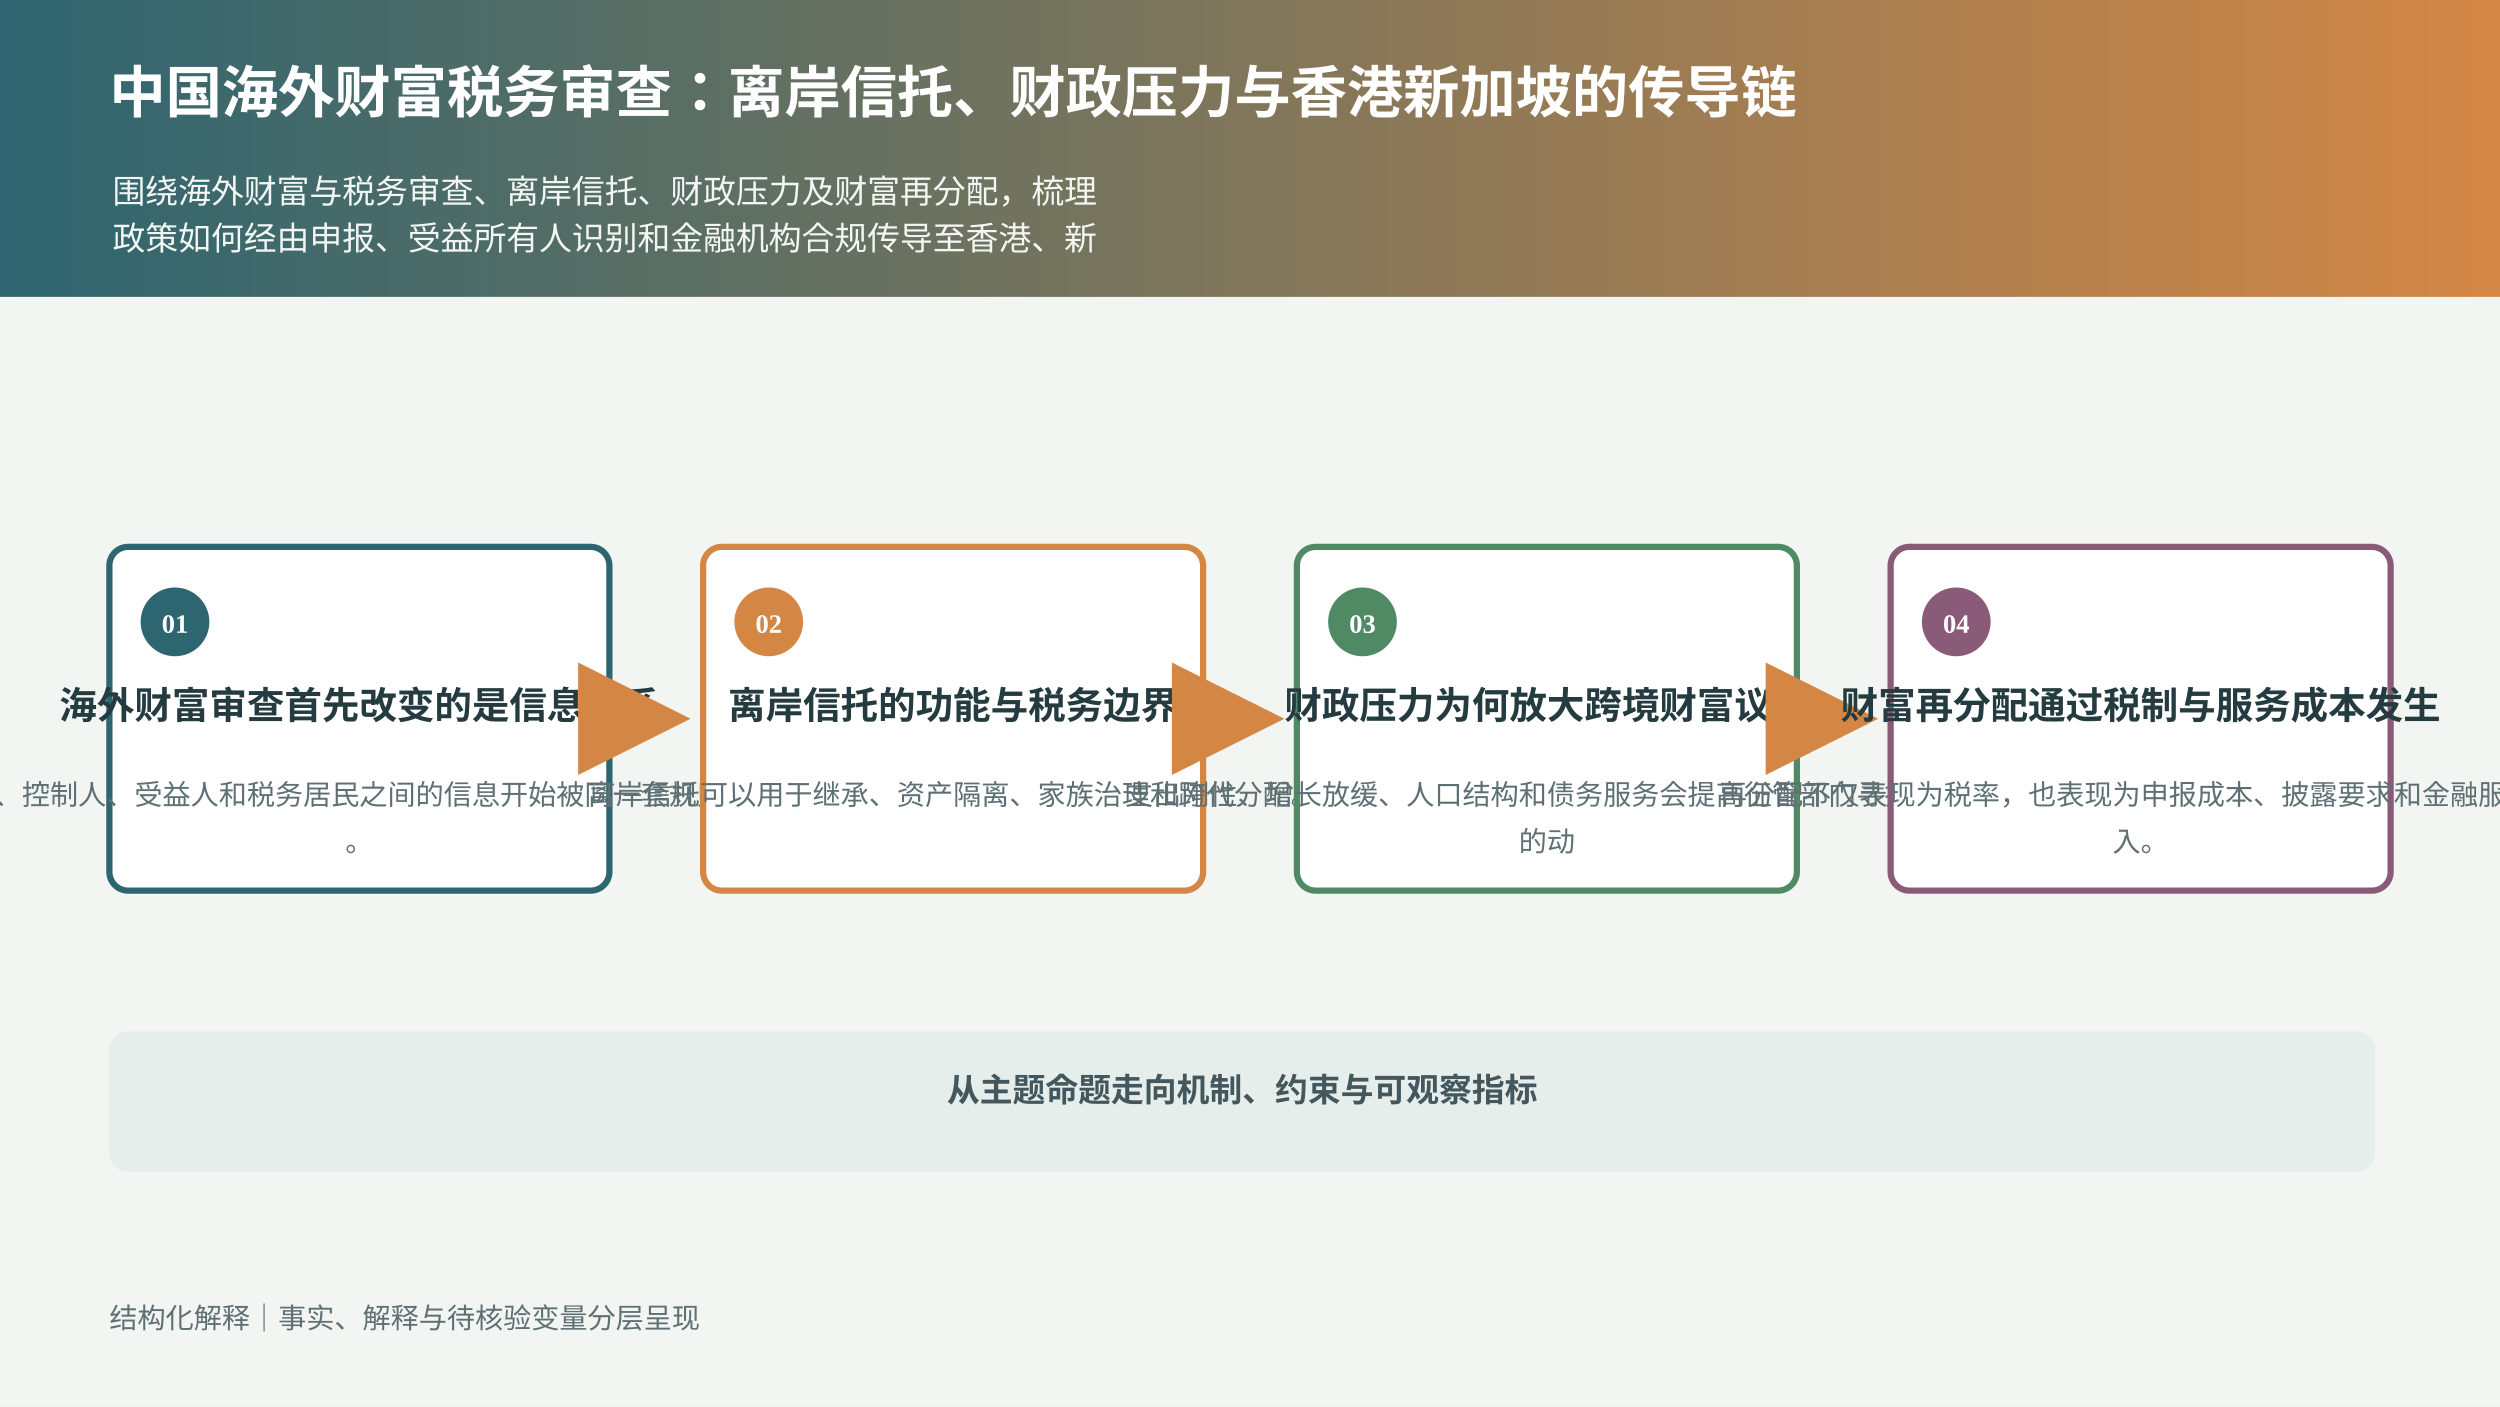
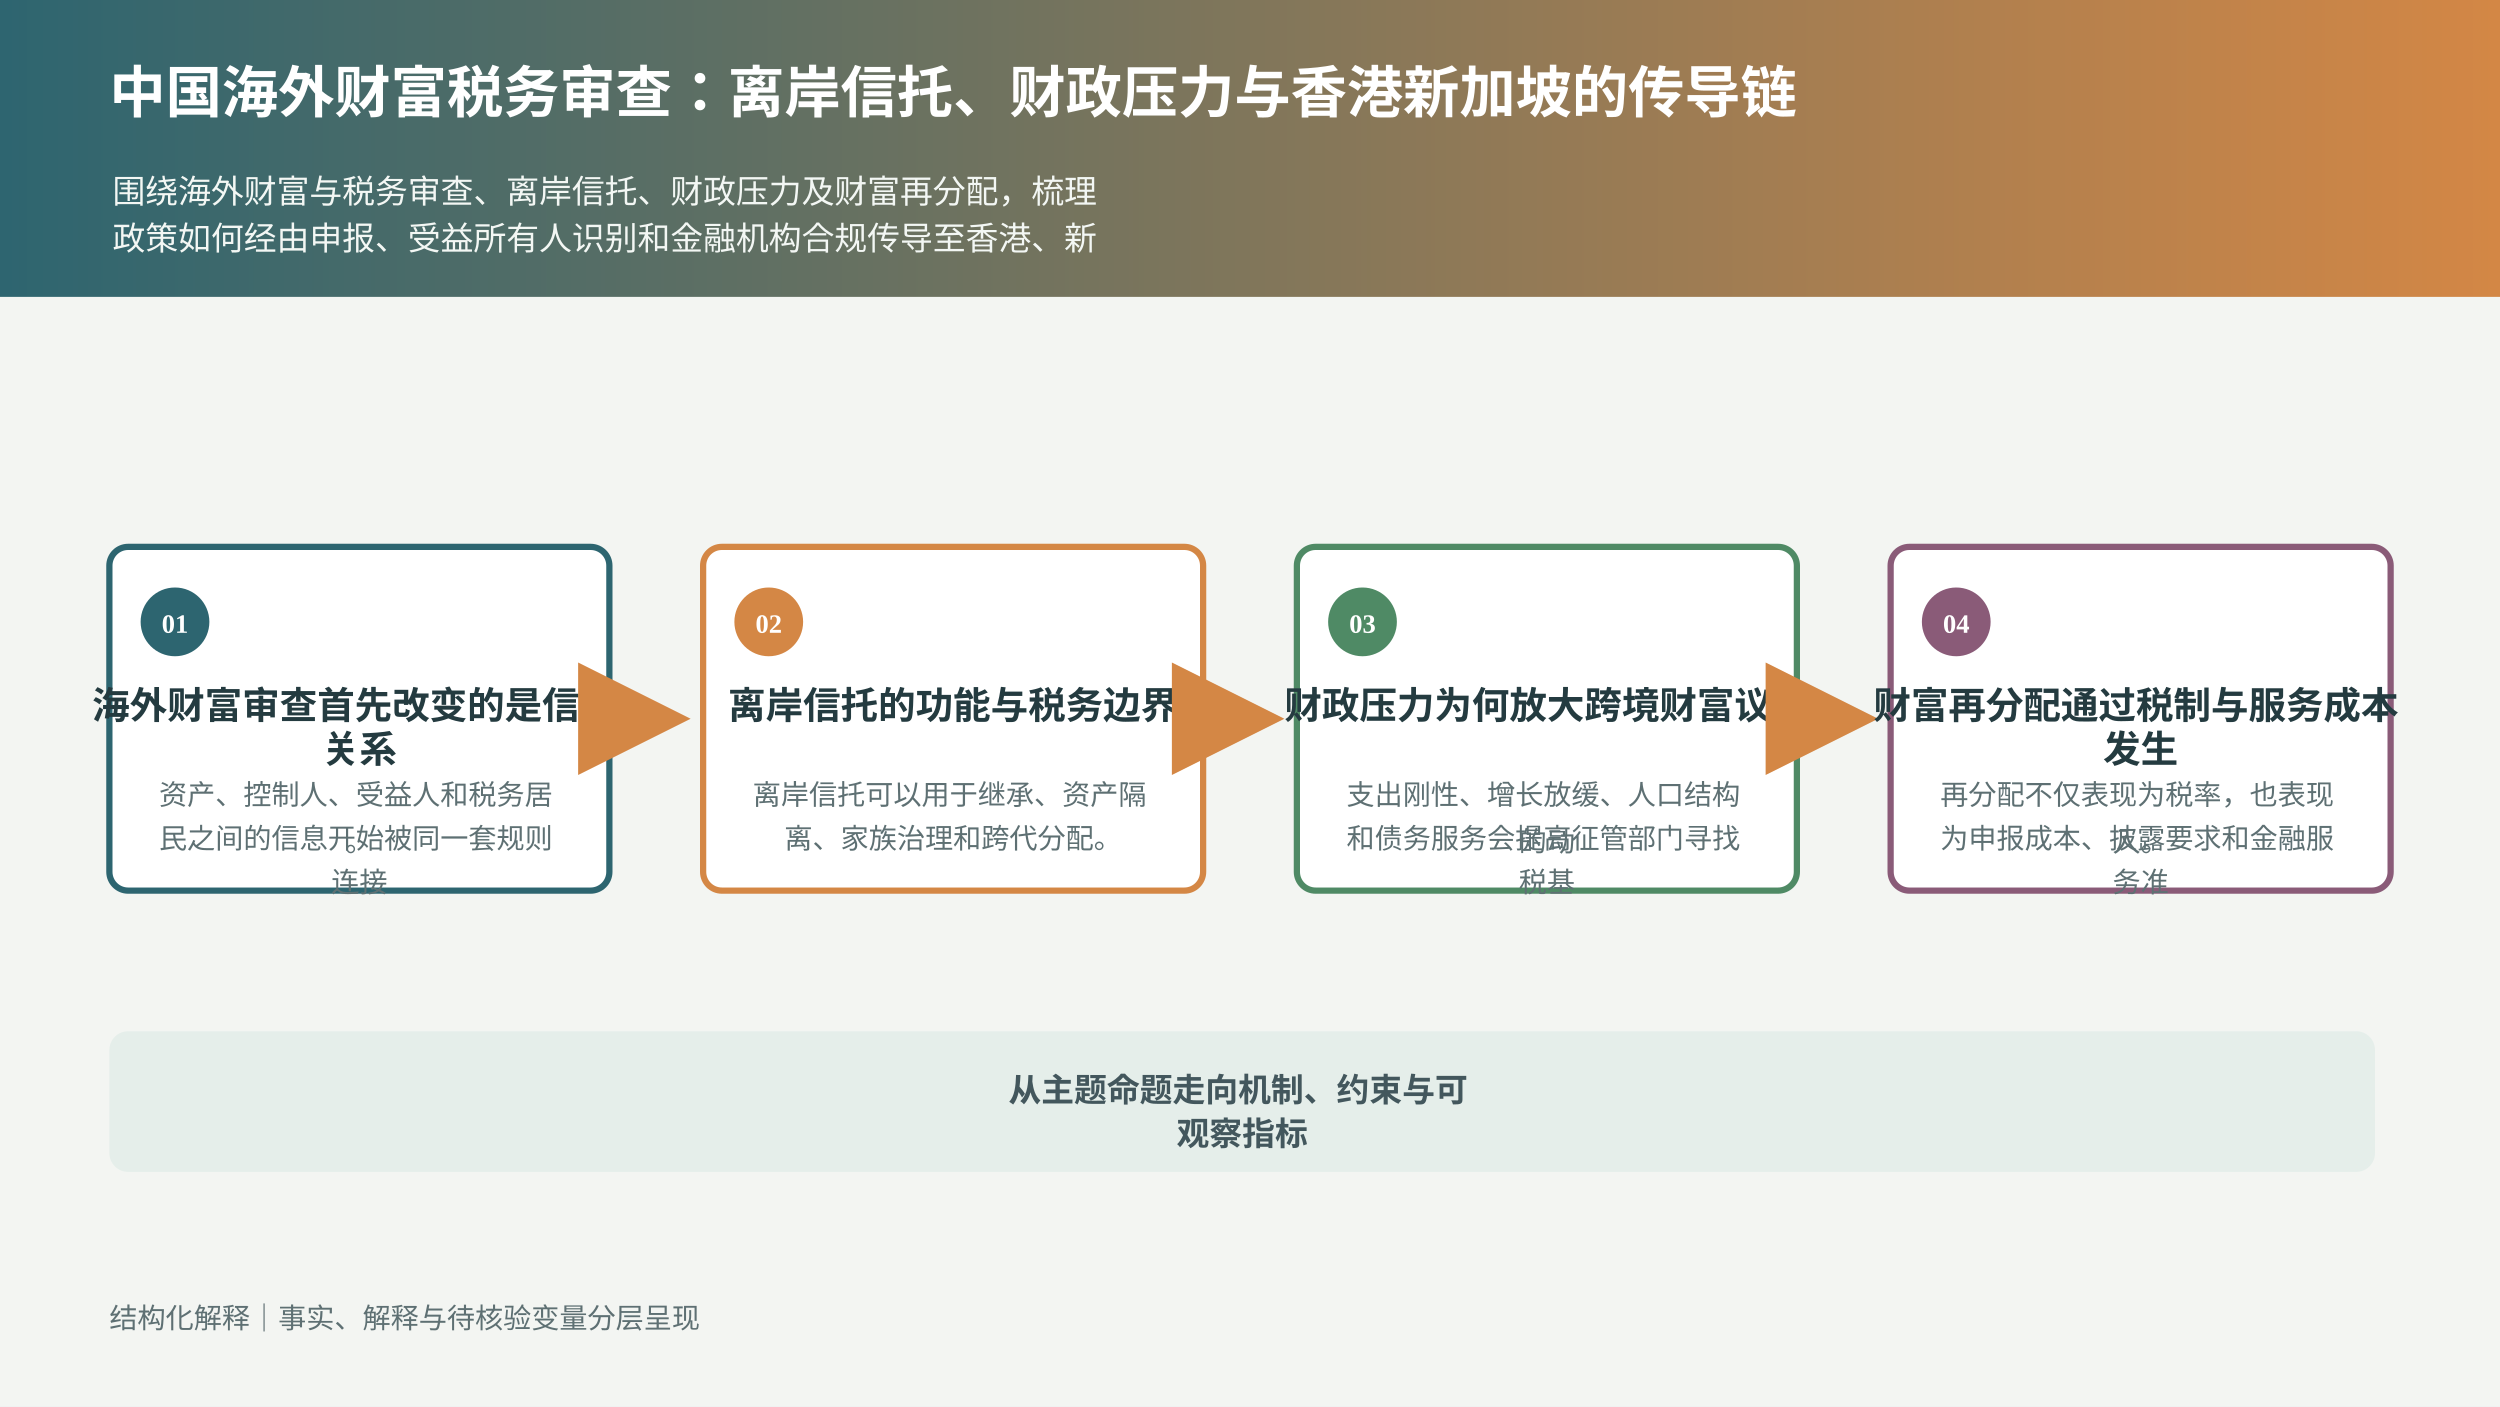
<svg xmlns="http://www.w3.org/2000/svg" width="1600" height="900" viewBox="0 0 1600 900" role="img">
  <defs>
    <linearGradient id="h" x1="0" x2="1">
      <stop stop-color="#2d6570" />
      <stop offset="1" stop-color="#d48745" />
    </linearGradient>
    <marker id="arr" markerWidth="12" markerHeight="12" refX="10" refY="6" orient="auto">
      <path d="M0 0L12 6L0 12Z" fill="#d48745" />
    </marker>
  </defs>
  <rect width="1600" height="900" fill="#f3f5f2" />
  <rect width="1600" height="190" fill="url(#h)" />
  <text x="70" y="72" text-anchor="start" font-size="36" font-weight="800" fill="#fff">中国海外财富税务审查：离岸信托、财政压力与香港新加坡的传导链</text>
  <text x="72" y="130" text-anchor="start" font-size="21" font-weight="500" fill="#f3f7f4">围绕海外财富与税务审查、离岸信托、财政压力及财富再分配，梳理</text>
  <text x="72" y="160" text-anchor="start" font-size="21" font-weight="500" fill="#f3f7f4">政策如何经由申报、受益所有人识别和金融机构合规传导至香港、新</text>
  <rect x="70" y="350" width="320" height="220" rx="12" fill="#fff" stroke="#2d6570" stroke-width="4" />
  <circle cx="112" cy="398" r="22" fill="#2d6570" />
  <text x="112" y="405" text-anchor="middle" font-size="17" fill="#fff" font-weight="700">01</text>
-   <text x="230" y="460" text-anchor="middle" font-size="24" font-weight="700" fill="#243b40">海外财富审查首先改变的是信息关系</text>
-   <text x="230" y="515" text-anchor="middle" font-size="18" font-weight="500" fill="#5e7073">资产、控制人、受益人和税务居民之间的信息开始被同一套规则连接</text>
+   <text x="230" y="460" text-anchor="middle" font-size="24" font-weight="700" fill="#243b40">
+     <tspan x="230" y="460">海外财富审查首先改变的是信息</tspan>
+     <tspan x="230" y="488">关系</tspan>
+   </text>
+   <text x="230" y="515" text-anchor="middle" font-size="18" font-weight="500" fill="#5e7073">
+     <tspan x="230" y="515">资产、控制人、受益人和税务居</tspan>
+     <tspan x="230" y="543">民之间的信息开始被同一套规则</tspan>
+     <tspan x="230" y="571">连接</tspan>
+   </text>
  <text x="230" y="545" text-anchor="middle" font-size="18" font-weight="500" fill="#5e7073">。</text>
  <path d="M398 460H430" stroke="#d48745" stroke-width="6" marker-end="url(#arr)" />
  <rect x="450" y="350" width="320" height="220" rx="12" fill="#fff" stroke="#d48745" stroke-width="4" />
  <circle cx="492" cy="398" r="22" fill="#d48745" />
  <text x="492" y="405" text-anchor="middle" font-size="17" fill="#fff" font-weight="700">02</text>
  <text x="610" y="460" text-anchor="middle" font-size="24" font-weight="700" fill="#243b40">离岸信托的功能与税务边界</text>
-   <text x="610" y="515" text-anchor="middle" font-size="18" font-weight="500" fill="#5e7073">离岸信托可以用于继承、资产隔离、家族治理和跨代分配。</text>
+   <text x="610" y="515" text-anchor="middle" font-size="18" font-weight="500" fill="#5e7073">
+     <tspan x="610" y="515">离岸信托可以用于继承、资产隔</tspan>
+     <tspan x="610" y="543">离、家族治理和跨代分配。</tspan>
+   </text>
  <path d="M778 460H810" stroke="#d48745" stroke-width="6" marker-end="url(#arr)" />
  <rect x="830" y="350" width="320" height="220" rx="12" fill="#fff" stroke="#4f8a65" stroke-width="4" />
  <circle cx="872" cy="398" r="22" fill="#4f8a65" />
  <text x="872" y="405" text-anchor="middle" font-size="17" fill="#fff" font-weight="700">03</text>
  <text x="990" y="460" text-anchor="middle" font-size="24" font-weight="700" fill="#243b40">财政压力为何放大跨境财富议题</text>
-   <text x="990" y="515" text-anchor="middle" font-size="18" font-weight="500" fill="#5e7073">支出刚性、增长放缓、人口结构和债务服务会提高征管部门寻找税基</text>
+   <text x="990" y="515" text-anchor="middle" font-size="18" font-weight="500" fill="#5e7073">
+     <tspan x="990" y="515">支出刚性、增长放缓、人口结构</tspan>
+     <tspan x="990" y="543">和债务服务会提高征管部门寻找</tspan>
+     <tspan x="990" y="571">税基</tspan>
+   </text>
  <text x="990" y="545" text-anchor="middle" font-size="18" font-weight="500" fill="#5e7073">的动</text>
  <path d="M1158 460H1190" stroke="#d48745" stroke-width="6" marker-end="url(#arr)" />
  <rect x="1210" y="350" width="320" height="220" rx="12" fill="#fff" stroke="#8a5b78" stroke-width="4" />
  <circle cx="1252" cy="398" r="22" fill="#8a5b78" />
  <text x="1252" y="405" text-anchor="middle" font-size="17" fill="#fff" font-weight="700">04</text>
-   <text x="1370" y="460" text-anchor="middle" font-size="24" font-weight="700" fill="#243b40">财富再分配通过税制与服务成本发生</text>
-   <text x="1370" y="515" text-anchor="middle" font-size="18" font-weight="500" fill="#5e7073">再分配不仅表现为税率，也表现为申报成本、披露要求和金融服务准</text>
+   <text x="1370" y="460" text-anchor="middle" font-size="24" font-weight="700" fill="#243b40">
+     <tspan x="1370" y="460">财富再分配通过税制与服务成本</tspan>
+     <tspan x="1370" y="488">发生</tspan>
+   </text>
+   <text x="1370" y="515" text-anchor="middle" font-size="18" font-weight="500" fill="#5e7073">
+     <tspan x="1370" y="515">再分配不仅表现为税率，也表现</tspan>
+     <tspan x="1370" y="543">为申报成本、披露要求和金融服</tspan>
+     <tspan x="1370" y="571">务准</tspan>
+   </text>
  <text x="1370" y="545" text-anchor="middle" font-size="18" font-weight="500" fill="#5e7073">入。</text>
  <rect x="70" y="660" width="1450" height="90" rx="12" fill="#e5eeea" />
-   <text x="795" y="705" text-anchor="middle" font-size="21" font-weight="600" fill="#43575d">从主题命题走向机制、约束与可观察指标</text>
+   <text x="795" y="705" text-anchor="middle" font-size="21" font-weight="600" fill="#43575d">
+     <tspan x="795" y="705">从主题命题走向机制、约束与可</tspan>
+     <tspan x="795" y="733">观察指标</tspan>
+   </text>
  <text x="70" y="850" font-size="18" fill="#5e7073">结构化解释｜事实、解释与待核验变量分层呈现</text>
</svg>
